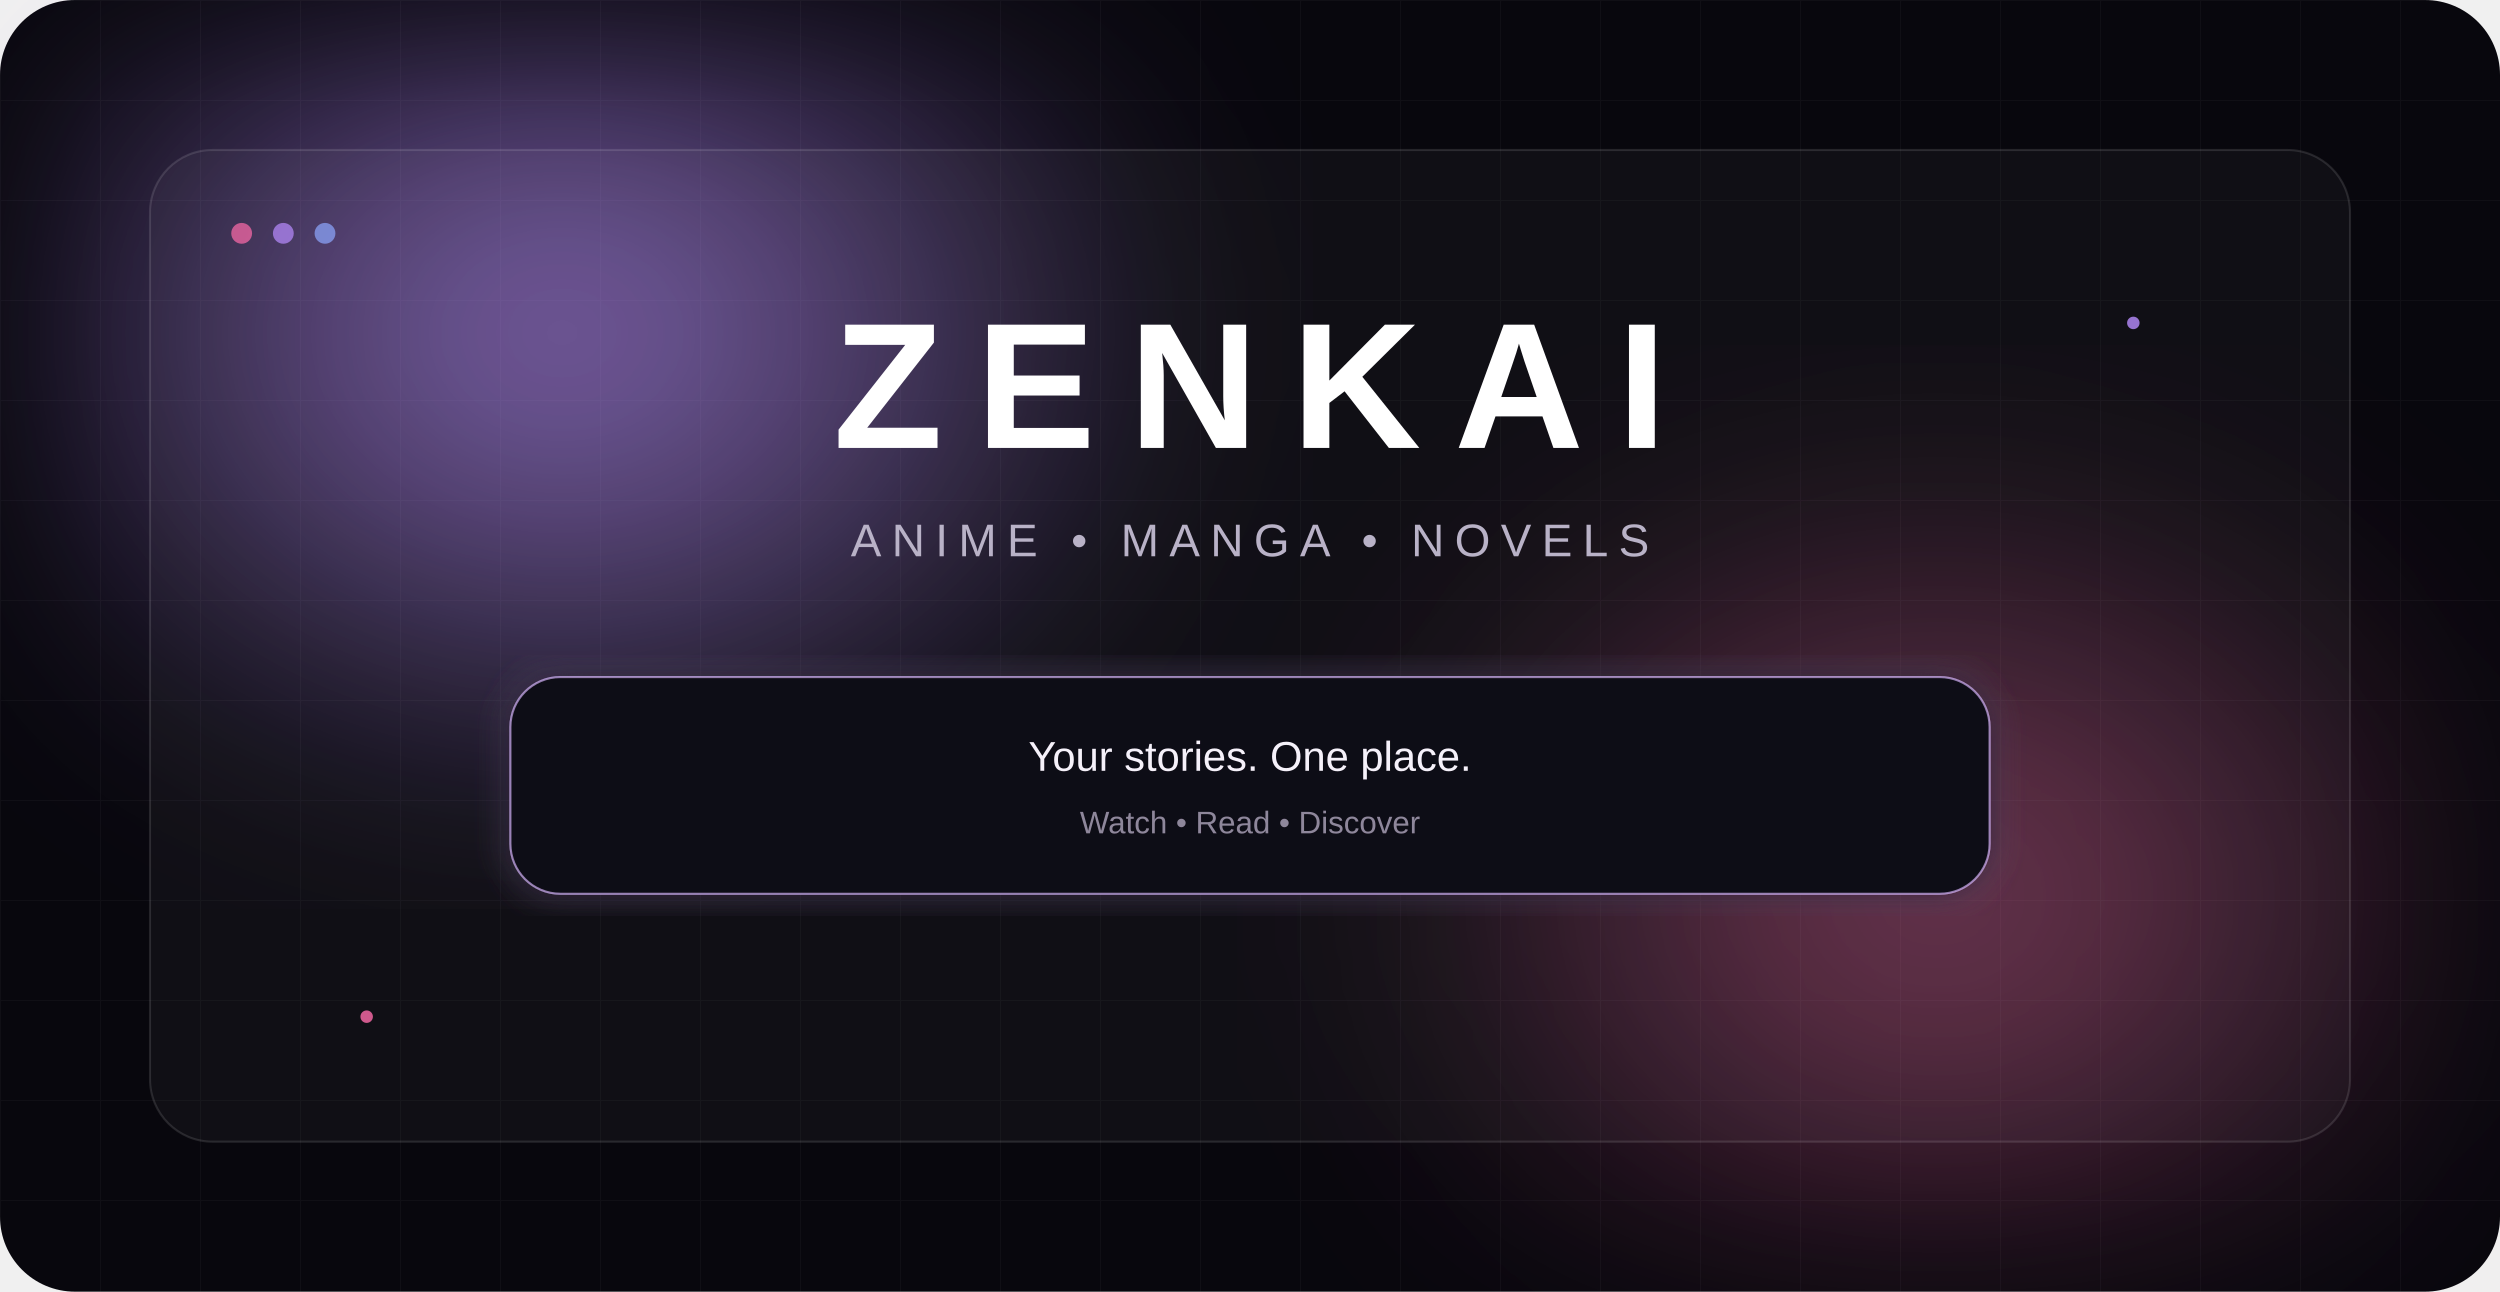
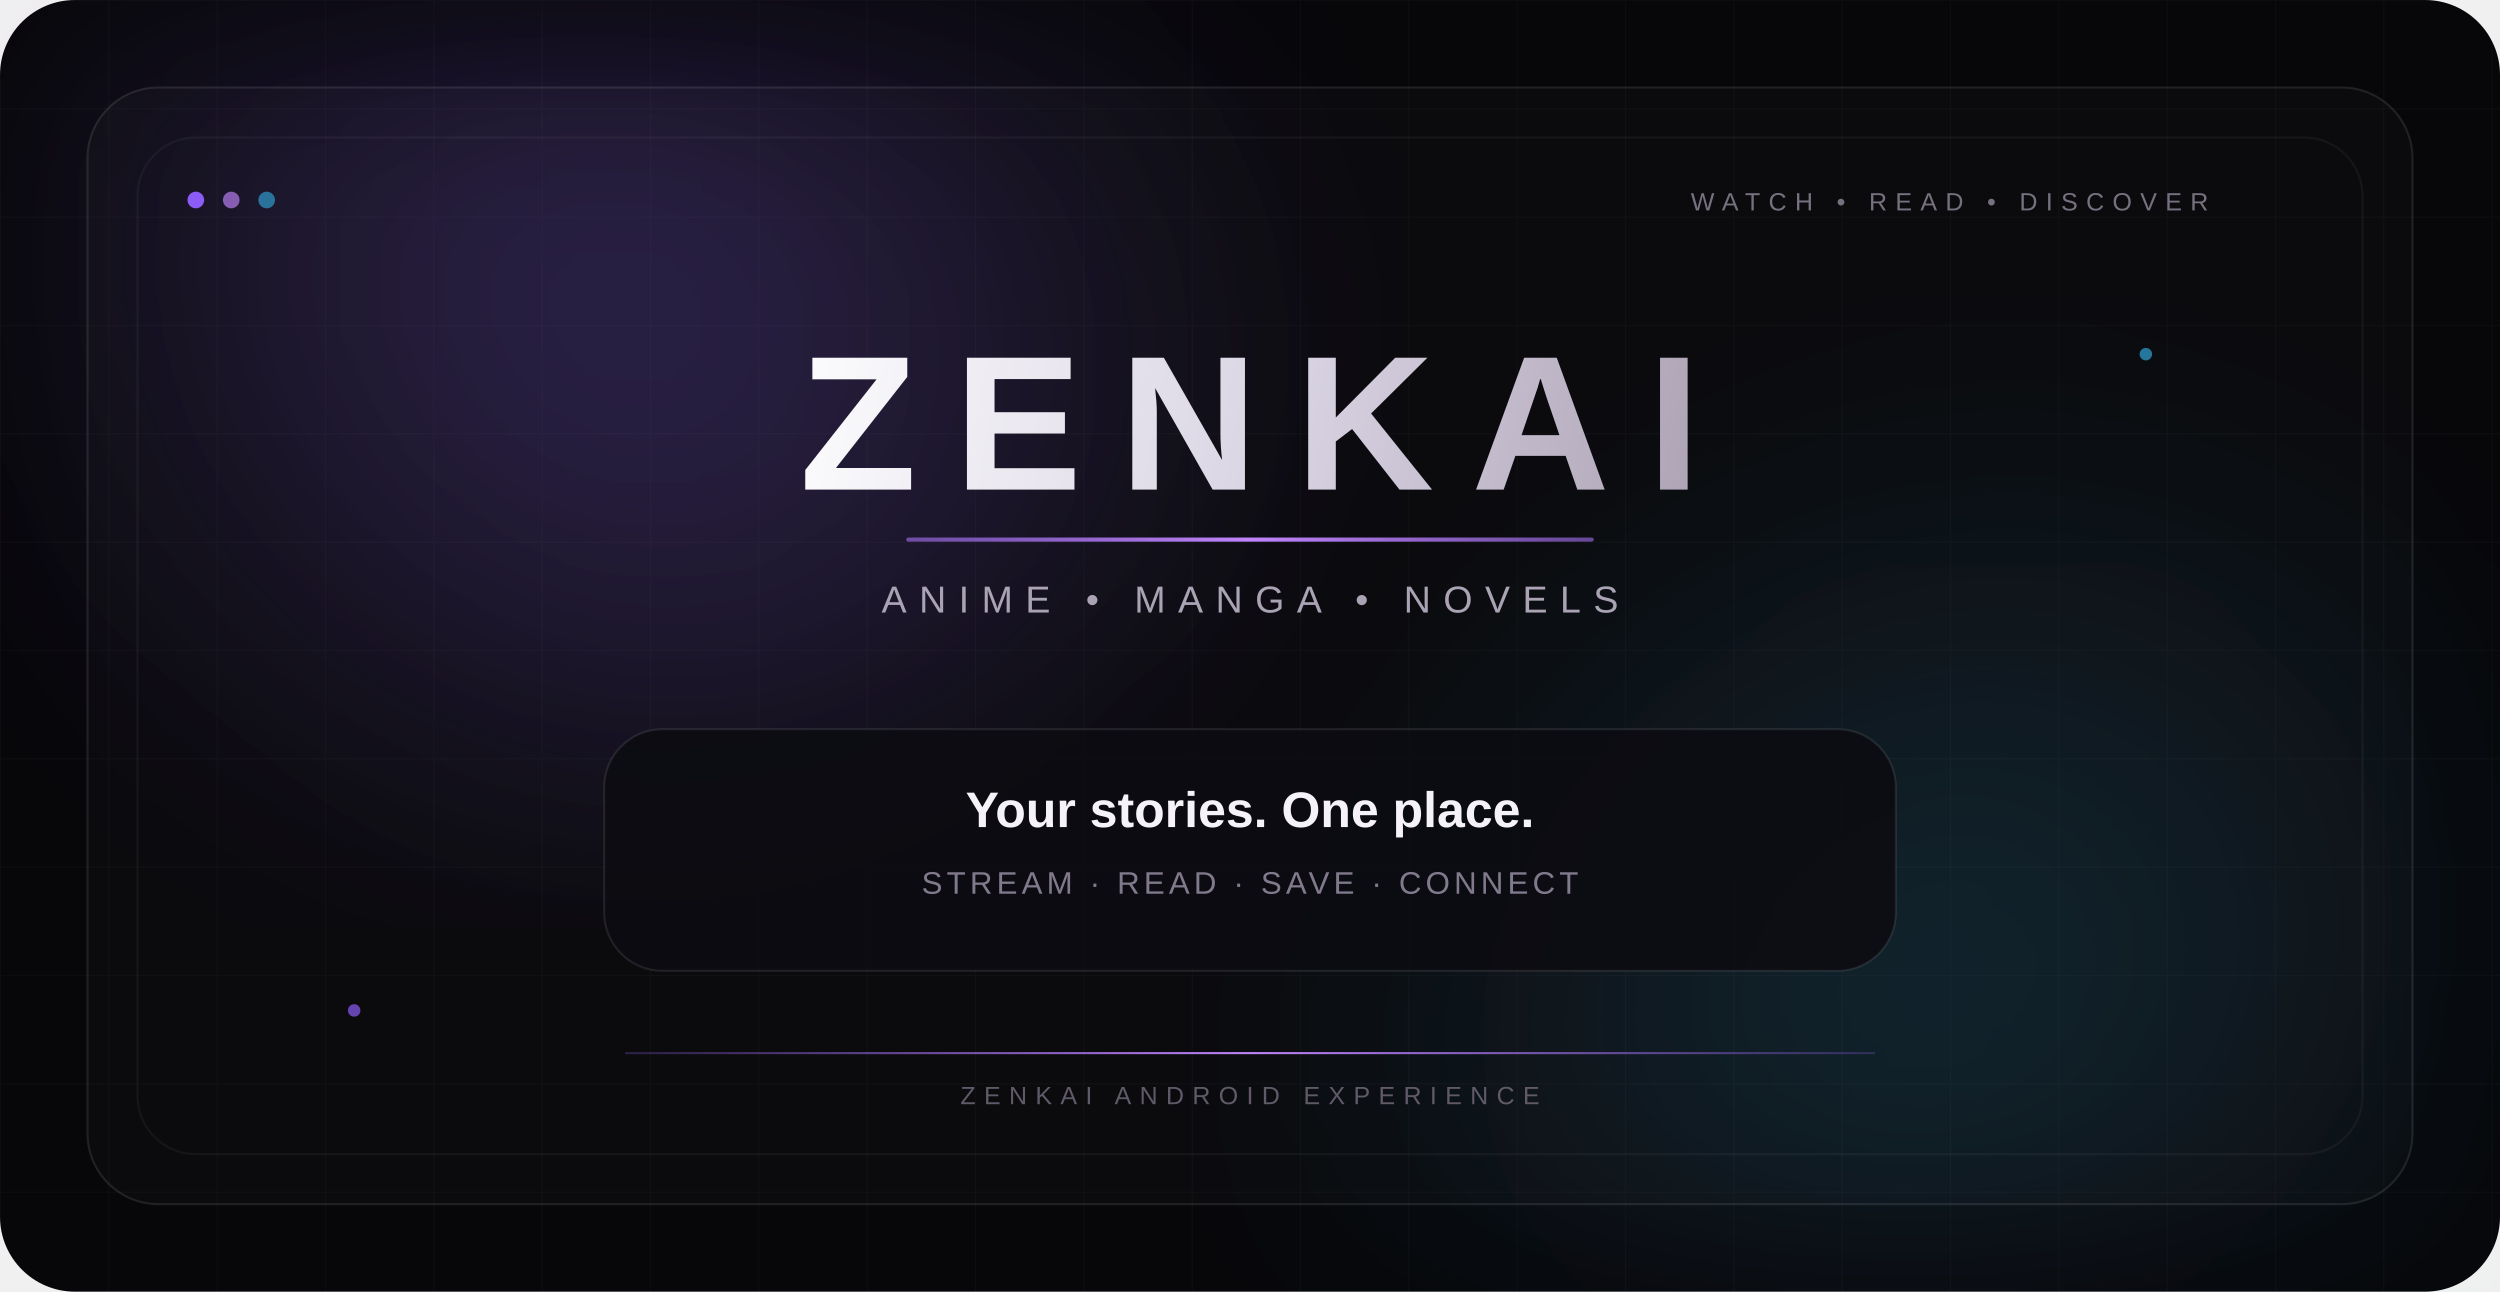
<svg xmlns="http://www.w3.org/2000/svg" width="1200" height="620" viewBox="0 0 1200 620" fill="none">
  <defs>
-     <radialGradient id="g1">
-       <stop stop-color="#B88CFF" stop-opacity=".7" />
-       <stop offset="1" stop-color="#B88CFF" stop-opacity="0" />
+     <linearGradient id="logo" x1="360" y1="180" x2="840" y2="270" gradientUnits="userSpaceOnUse">
+       <stop stop-color="#FFFFFF" />
+       <stop offset=".52" stop-color="#D9D4E3" />
+       <stop offset="1" stop-color="#A79CAF" />
+     </linearGradient>
+     <linearGradient id="accent" x1="210" y1="410" x2="990" y2="410" gradientUnits="userSpaceOnUse">
+       <stop stop-color="#8B5CF6" stop-opacity="0" />
+       <stop offset=".5" stop-color="#C084FC" />
+       <stop offset="1" stop-color="#8B5CF6" stop-opacity="0" />
+     </linearGradient>
+     <radialGradient id="violet" cx="0" cy="0" r="1" gradientUnits="userSpaceOnUse" gradientTransform="translate(300 150) rotate(35) scale(360 300)">
+       <stop stop-color="#8B5CF6" stop-opacity=".28" />
+       <stop offset="1" stop-color="#8B5CF6" stop-opacity="0" />
    </radialGradient>
-     <radialGradient id="g2">
-       <stop stop-color="#FF6BAA" stop-opacity=".45" />
-       <stop offset="1" stop-color="#FF6BAA" stop-opacity="0" />
+     <radialGradient id="blue" cx="0" cy="0" r="1" gradientUnits="userSpaceOnUse" gradientTransform="translate(930 470) rotate(-30) scale(330 270)">
+       <stop stop-color="#38BDF8" stop-opacity=".16" />
+       <stop offset="1" stop-color="#38BDF8" stop-opacity="0" />
    </radialGradient>
-     <linearGradient id="stroke" x1="0" y1="0" x2="1200" y2="620">
-       <stop stop-color="#D9B8FF" />
-       <stop offset=".5" stop-color="#FF7DB5" />
-       <stop offset="1" stop-color="#8DA8FF" />
-     </linearGradient>
    <filter id="blur">
      <feGaussianBlur stdDeviation="55" />
    </filter>
-     <filter id="glow">
-       <feGaussianBlur stdDeviation="8" result="b" />
-       <feMerge>
-         <feMergeNode in="b" />
-         <feMergeNode in="SourceGraphic" />
-       </feMerge>
+     <filter id="soft">
+       <feGaussianBlur stdDeviation="14" />
    </filter>
-     <pattern id="grid" width="48" height="48" patternUnits="userSpaceOnUse">
-       <path d="M48 0H0V48" stroke="white" stroke-opacity=".035" />
+     <pattern id="grid" width="52" height="52" patternUnits="userSpaceOnUse">
+       <path d="M52 0H0V52" stroke="white" stroke-opacity=".025" />
    </pattern>
  </defs>
-   <rect width="1200" height="620" rx="36" fill="#08070D" />
+   <rect width="1200" height="620" rx="36" fill="#07070A" />
  <rect width="1200" height="620" rx="36" fill="url(#grid)" />
-   <ellipse cx="270" cy="160" rx="300" ry="230" fill="url(#g1)" filter="url(#blur)">
-     <animate attributeName="cx" values="270;420;270" dur="9s" repeatCount="indefinite" />
-     <animate attributeName="cy" values="160;280;160" dur="11s" repeatCount="indefinite" />
+   <ellipse cx="300" cy="145" rx="310" ry="250" fill="url(#violet)" filter="url(#blur)">
+     <animate attributeName="cx" values="300;410;300" dur="10s" repeatCount="indefinite" />
  </ellipse>
-   <ellipse cx="930" cy="430" rx="280" ry="220" fill="url(#g2)" filter="url(#blur)">
-     <animate attributeName="cx" values="930;790;930" dur="10s" repeatCount="indefinite" />
+   <ellipse cx="920" cy="455" rx="330" ry="260" fill="url(#blue)" filter="url(#blur)">
+     <animate attributeName="cy" values="455;390;455" dur="12s" repeatCount="indefinite" />
  </ellipse>
-   <rect x="72" y="72" width="1056" height="476" rx="30" fill="white" fill-opacity=".035" stroke="white" stroke-opacity=".12" />
-   <g opacity=".7">
-     <circle cx="116" cy="112" r="5" fill="#FF6BAA" />
-     <circle cx="136" cy="112" r="5" fill="#B88CFF" />
-     <circle cx="156" cy="112" r="5" fill="#8DA8FF" />
+   <rect x="42" y="42" width="1116" height="536" rx="34" fill="#FFFFFF" fill-opacity=".018" stroke="white" stroke-opacity=".10" />
+   <rect x="66" y="66" width="1068" height="488" rx="28" stroke="white" stroke-opacity=".045" />
+   <circle cx="94" cy="96" r="4" fill="#8B5CF6" />
+   <circle cx="111" cy="96" r="4" fill="#C084FC" fill-opacity=".65" />
+   <circle cx="128" cy="96" r="4" fill="#38BDF8" fill-opacity=".55" />
+   <text x="1060" y="101" text-anchor="end" fill="#77717F" font-family="Arial, Helvetica, sans-serif" font-size="12" letter-spacing="4">WATCH • READ • DISCOVER</text>
+   <text x="600" y="235" text-anchor="middle" fill="url(#logo)" font-family="Arial, Helvetica, sans-serif" font-size="92" font-weight="800" letter-spacing="18">ZENKAI</text>
+   <rect x="435" y="258" width="330" height="2" rx="1" fill="url(#accent)" />
+   <text x="600" y="294" text-anchor="middle" fill="#AAA3B4" font-family="Arial, Helvetica, sans-serif" font-size="18" font-weight="500" letter-spacing="6">ANIME  •  MANGA  •  NOVELS</text>
+   <g>
+     <rect x="290" y="350" width="620" height="116" rx="28" fill="#0C0C11" fill-opacity=".88" stroke="white" stroke-opacity=".09" />
+     <text x="600" y="397" text-anchor="middle" fill="#F5F3F7" font-family="Arial, Helvetica, sans-serif" font-size="24" font-weight="600">Your stories. One place.</text>
+     <text x="600" y="429" text-anchor="middle" fill="#817A8C" font-family="Arial, Helvetica, sans-serif" font-size="15" letter-spacing="2">STREAM  ·  READ  ·  SAVE  ·  CONNECT</text>
  </g>
-   <text x="600" y="215" text-anchor="middle" fill="white" font-family="Arial, Helvetica, sans-serif" font-size="86" font-weight="800" letter-spacing="16">ZENKAI</text>
-   <text x="600" y="267" text-anchor="middle" fill="#B9B2C7" font-family="Arial, Helvetica, sans-serif" font-size="22" letter-spacing="5">ANIME • MANGA • NOVELS</text>
-   <g filter="url(#glow)">
-     <rect x="245" y="325" width="710" height="104" rx="24" fill="#0E0C16" stroke="url(#stroke)" stroke-opacity=".65" />
-     <text x="600" y="370" text-anchor="middle" fill="#F5F1FA" font-family="Arial, Helvetica, sans-serif" font-size="20">Your stories. One place.</text>
-     <text x="600" y="400" text-anchor="middle" fill="#8E879B" font-family="Arial, Helvetica, sans-serif" font-size="15">Watch • Read • Discover</text>
-   </g>
-   <g opacity=".8">
-     <circle cx="176" cy="488" r="3" fill="#FF6BAA">
-       <animate attributeName="r" values="3;7;3" dur="2s" repeatCount="indefinite" />
-     </circle>
-     <circle cx="1024" cy="155" r="3" fill="#B88CFF">
-       <animate attributeName="r" values="3;7;3" dur="2.7s" repeatCount="indefinite" />
-     </circle>
-   </g>
+   <rect x="300" y="505" width="600" height="1" fill="url(#accent)" />
+   <text x="600" y="530" text-anchor="middle" fill="#5F5968" font-family="Arial, Helvetica, sans-serif" font-size="12" letter-spacing="4">ZENKAI ANDROID EXPERIENCE</text>
+   <circle cx="170" cy="485" r="3" fill="#8B5CF6" opacity=".7">
+     <animate attributeName="r" values="3;7;3" dur="2.5s" repeatCount="indefinite" />
+   </circle>
+   <circle cx="1030" cy="170" r="3" fill="#38BDF8" opacity=".6">
+     <animate attributeName="r" values="3;6;3" dur="3s" repeatCount="indefinite" />
+   </circle>
</svg>
